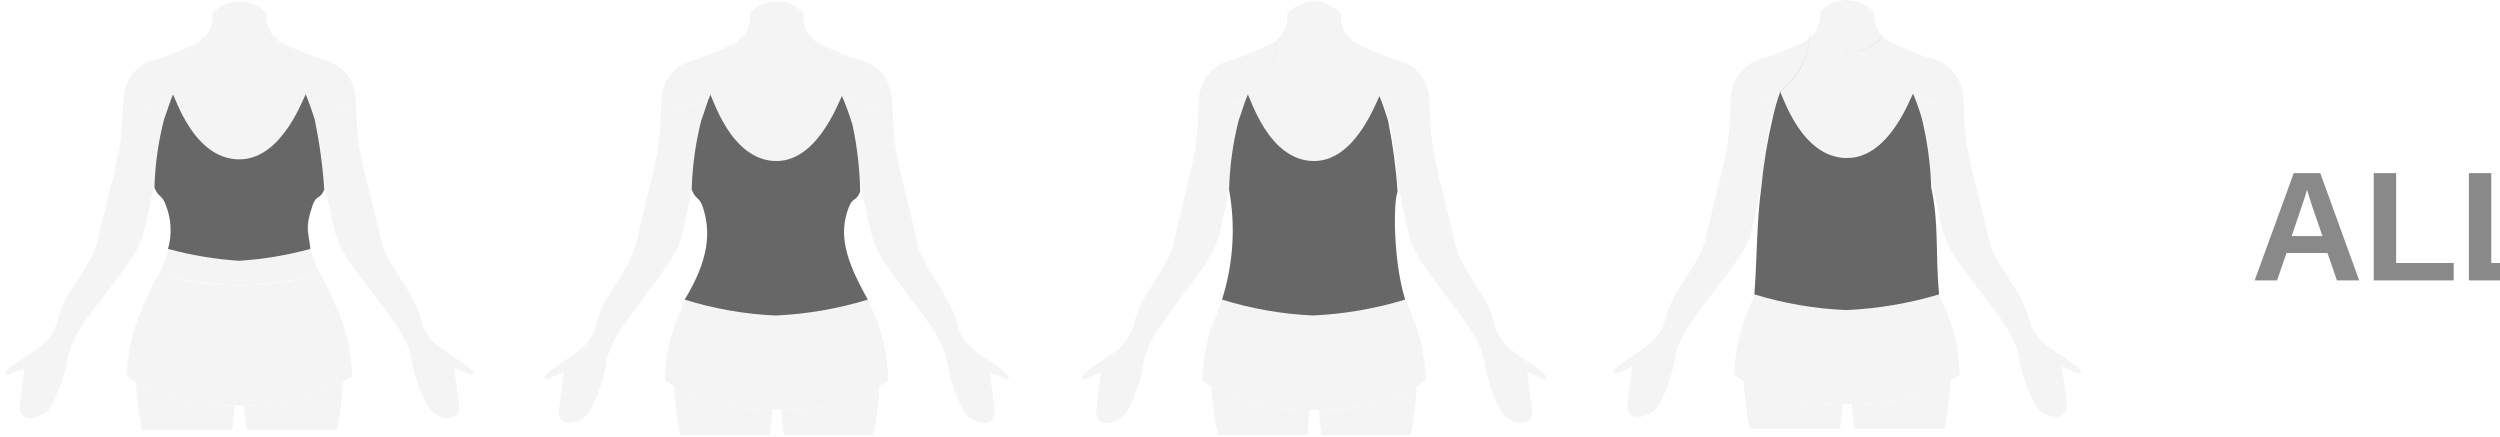
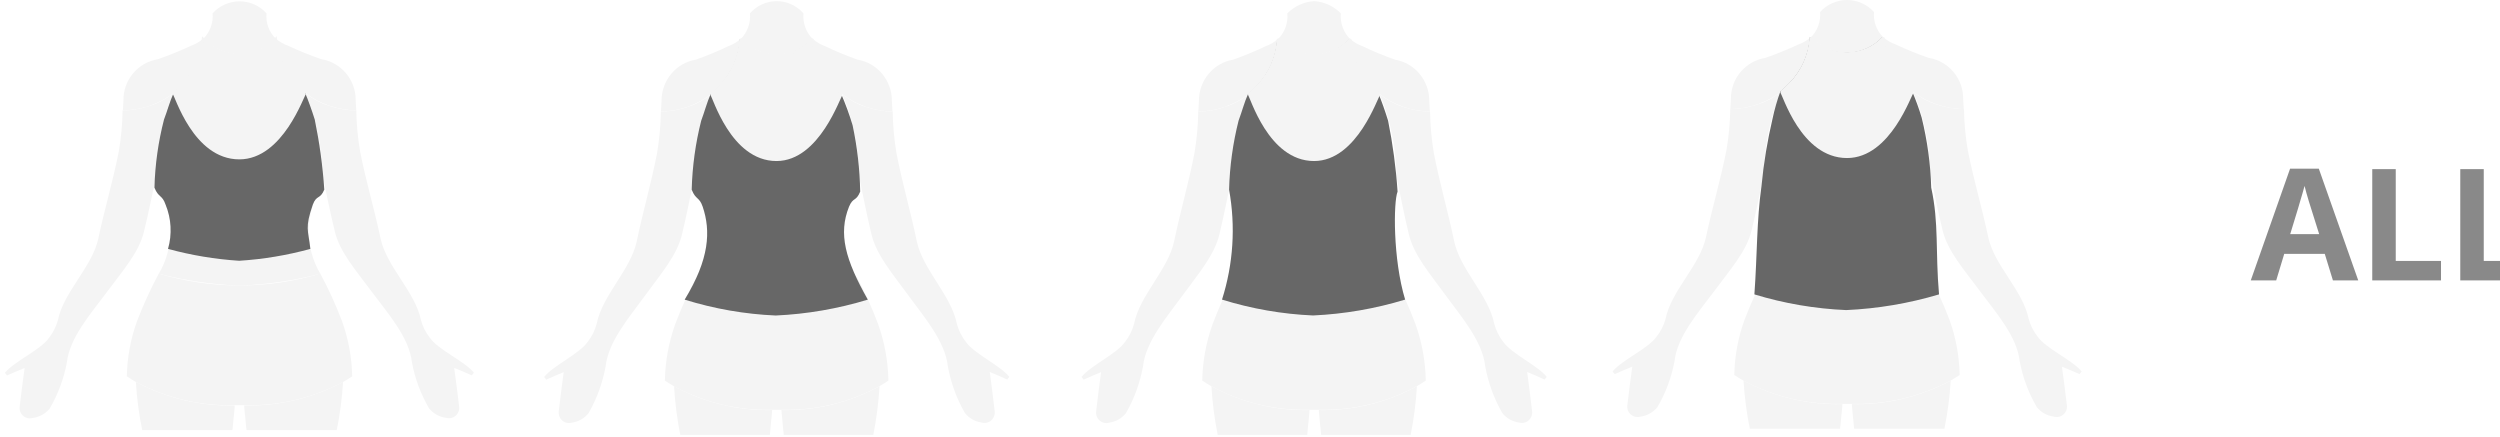
<svg xmlns="http://www.w3.org/2000/svg" width="321px" height="56px" viewBox="0 0 321 56" version="1.1">
  <defs />
  <g id="BodyParts-Thumbnail-Final" stroke="none" stroke-width="1" fill="none" fill-rule="evenodd">
    <g id="top_core_thumbnails">
-       <text id="ALL" fill-opacity="0.775" fill="#686868" font-family="CenturyGothic-Bold, Century Gothic, Arial" font-size="20" font-weight="bold">
+       <text id="ALL" fill-opacity="0.775" fill="#686868" font-family="Muli-Bold, Muli" font-size="20" font-weight="bold">
        <tspan x="289" y="36">ALL</tspan>
      </text>
      <g id="top_core_thumbnails_1" fill-rule="nonzero">
        <path d="M17.444,49.034 C17.57,51.113 17.841,53.182 18.256,55.224 L29.846,55.224 C29.919,54.309 30.043,53.382 30.116,52.479 C30.135,52.34 30.144,52.201 30.14,52.061 C25.718,52.165 21.344,51.122 17.444,49.034 Z" id="Path_477" fill="#F4F4F4" />
        <path d="M21.077,15.353 C21.385,14.189 21.796,13.054 22.305,11.963 C21.894,12.264 21.467,12.543 21.027,12.798 C21.002,12.823 20.978,12.823 20.953,12.847 L20.659,12.999 L20.507,13.073 C20.438,13.115 20.363,13.148 20.286,13.17 C20.215,13.193 20.149,13.226 20.089,13.268 C20.009,13.305 19.927,13.337 19.843,13.366 C19.77,13.39 19.72,13.414 19.647,13.439 C19.494,13.488 19.377,13.536 19.229,13.591 L19.204,13.591 C18.089,13.972 16.92,14.171 15.741,14.181 C15.714,15.952 15.55,17.717 15.25,19.462 C14.513,23.222 13.408,26.906 12.621,30.641 C11.834,34.276 8.174,37.47 7.436,41.105 C7.212,41.939 6.819,42.718 6.281,43.393 C5.2,44.941 1.835,46.389 0.631,47.864 C0.714,47.985 0.804,48.1 0.901,48.209 C1.664,47.864 2.426,47.545 3.161,47.251 C2.94,48.872 2.719,50.543 2.522,52.238 C2.472,52.68 2.647,53.119 2.988,53.405 C3.329,53.692 3.791,53.788 4.218,53.662 C5.066,53.55 5.839,53.12 6.381,52.459 C7.456,50.619 8.204,48.607 8.592,46.511 C8.937,43.367 11.663,40.271 13.579,37.692 C15.741,34.769 17.849,32.436 18.492,29.709 C19.082,27.325 19.549,24.919 20.064,22.511 L20.064,22.487 C20.111,20.076 20.451,17.681 21.077,15.353 Z" id="Path_478" fill="#F4F4F4" />
        <path d="M19.656,13.411 C19.729,13.387 19.779,13.362 19.852,13.338 C19.933,13.301 20.015,13.269 20.098,13.24 C20.168,13.218 20.234,13.185 20.295,13.143 C20.368,13.118 20.447,13.07 20.516,13.045 L20.668,12.972 L20.963,12.82 C20.987,12.795 21.011,12.795 21.036,12.771 C21.706,12.4 22.332,11.955 22.902,11.444 C23.004,11.367 23.095,11.276 23.172,11.174 L23.369,10.977 L23.467,10.88 C25.015,9.291 25.94,7.198 26.071,4.984 L26.096,4.96 C25.635,5.362 25.101,5.673 24.524,5.875 C23.145,6.52 21.735,7.094 20.298,7.595 C17.713,8.013 15.823,10.258 15.851,12.876 C15.826,13.318 15.802,13.736 15.778,14.178 C16.948,14.16 18.108,13.961 19.217,13.588 L19.241,13.588 C19.383,13.54 19.522,13.481 19.656,13.411 Z" id="Path_484" fill="#F4F4F4" />
        <path d="M44.05,49.034 C43.924,51.113 43.653,53.182 43.238,55.224 L31.648,55.224 C31.575,54.309 31.452,53.382 31.378,52.479 C31.359,52.34 31.351,52.201 31.354,52.061 C35.776,52.165 40.15,51.122 44.05,49.034 Z" id="Path_503" fill="#F4F4F4" />
        <path d="M43.902,41.197 C43.108,39.117 42.181,37.09 41.126,35.129 C34.362,37.161 27.15,37.161 20.386,35.129 C19.337,37.092 18.41,39.119 17.611,41.197 C16.779,43.482 16.331,45.89 16.284,48.322 C16.653,48.567 17.046,48.813 17.438,49.034 C21.342,51.113 25.717,52.145 30.139,52.03 L31.366,52.03 C35.787,52.145 40.163,51.113 44.066,49.034 C44.46,48.813 44.853,48.567 45.221,48.322 C45.175,45.89 44.729,43.483 43.902,41.197 Z" id="Path_504" fill="#F4F4F4" />
        <path d="M34.223,1.719 C33.34,0.734 32.081,0.171 30.758,0.171 C29.436,0.171 28.176,0.734 27.294,1.719 C27.409,2.934 26.966,4.135 26.091,4.986 L26.116,5.01 C27.368,6.218 29.021,6.923 30.759,6.993 C32.497,6.918 34.148,6.214 35.403,5.01 L35.427,4.986 C34.548,4.138 34.104,2.935 34.223,1.719 Z" id="Path_505" fill="#F4F4F4" />
        <path d="M40.413,15.353 C40.104,14.189 39.693,13.054 39.185,11.963 C39.596,12.264 40.022,12.543 40.463,12.798 C40.487,12.823 40.512,12.823 40.536,12.847 L40.83,12.999 L40.983,13.073 C41.052,13.115 41.126,13.148 41.204,13.17 C41.274,13.193 41.34,13.226 41.401,13.268 C41.481,13.305 41.563,13.337 41.646,13.366 C41.719,13.39 41.77,13.414 41.843,13.439 C41.995,13.488 42.113,13.536 42.261,13.591 L42.285,13.591 C43.401,13.972 44.57,14.171 45.748,14.181 C45.776,15.952 45.94,17.717 46.24,19.462 C46.976,23.222 48.082,26.906 48.869,30.641 C49.654,34.276 53.316,37.47 54.054,41.105 C54.276,41.933 54.665,42.706 55.197,43.377 C56.279,44.925 59.644,46.374 60.847,47.849 C60.765,47.97 60.675,48.085 60.578,48.193 C59.815,47.849 59.053,47.53 58.318,47.236 C58.539,48.857 58.76,50.528 58.956,52.222 C59.007,52.665 58.832,53.104 58.491,53.39 C58.15,53.677 57.688,53.773 57.261,53.647 C56.413,53.535 55.64,53.105 55.098,52.444 C54.023,50.604 53.274,48.592 52.887,46.496 C52.542,43.352 49.816,40.256 47.9,37.677 C45.738,34.754 43.63,32.42 42.987,29.694 C42.397,27.31 41.93,24.904 41.414,22.496 L41.414,22.471 C41.37,20.067 41.034,17.676 40.413,15.353 Z" id="Path_506" fill="#F4F4F4" />
        <path d="M41.864,13.411 C41.791,13.387 41.741,13.362 41.668,13.338 C41.587,13.301 41.506,13.269 41.422,13.24 C41.352,13.218 41.286,13.185 41.225,13.143 C41.152,13.118 41.073,13.07 41.004,13.045 L40.852,12.972 L40.557,12.82 C40.533,12.795 40.509,12.795 40.484,12.771 C39.814,12.4 39.188,11.955 38.618,11.444 C38.516,11.367 38.425,11.276 38.348,11.174 L38.151,10.977 L38.053,10.88 C36.505,9.291 35.58,7.198 35.449,4.984 L35.427,4.961 C35.888,5.364 36.422,5.674 37,5.876 C38.377,6.519 39.787,7.091 41.222,7.59 C43.807,8.008 45.697,10.253 45.669,12.871 C45.694,13.314 45.718,13.732 45.742,14.174 C44.573,14.155 43.413,13.956 42.303,13.584 L42.279,13.584 C42.135,13.541 41.996,13.483 41.864,13.411 Z" id="Path_512" fill="#F4F4F4" />
        <path d="M41.396,22.624 C41.396,22.648 41.421,22.427 41.421,22.451 C41.362,20.056 41.033,17.674 40.438,15.353 C40.107,14.196 39.697,13.063 39.211,11.963 C39.211,11.963 38.817,11.644 38.621,11.471 C38.519,11.394 38.428,11.303 38.351,11.202 L38.154,11.005 L38.056,10.907 C36.506,9.308 35.574,7.21 35.427,4.987 L35.403,5.012 C34.201,6.297 32.52,7.026 30.76,7.026 C29,7.026 27.319,6.297 26.117,5.012 L26.093,4.987 C25.952,7.211 25.02,9.312 23.464,10.907 L23.366,11.005 L23.169,11.202 L22.899,11.471 C22.703,11.644 22.506,11.816 22.309,11.963 C21.82,13.062 21.409,14.195 21.082,15.353 C20.463,17.669 20.133,20.054 20.099,22.451 C20.099,22.427 20.124,22.403 20.124,22.378 C20.664,23.705 20.86,24.983 21.303,26.259 C22.308,29.215 21.974,32.463 20.388,35.152 C23.78,36.028 27.257,36.539 30.758,36.677 C34.259,36.541 37.736,36.03 41.128,35.152 C39.541,32.463 39.207,29.215 40.213,26.259 C40.66,24.983 40.856,23.926 41.396,22.624 Z" id="Path_521" fill="#F4F4F4" />
        <path d="M41.64,24.344 C41.434,21.321 41.024,18.315 40.413,15.346 C40.043,14.168 39.552,12.792 39.185,11.956 C39.185,11.956 38.791,11.638 38.595,11.465 C38.493,11.388 38.402,11.297 38.325,11.195 L38.128,10.999 L38.03,10.901 C36.481,9.303 35.55,7.207 35.403,4.986 L35.378,5.01 C34.176,6.295 32.495,7.024 30.736,7.024 C28.976,7.024 27.295,6.295 26.093,5.01 L26.068,4.986 C25.928,7.21 24.995,9.31 23.439,10.906 L23.342,11.003 L23.145,11.2 L22.875,11.47 C22.678,11.642 22.482,11.815 22.285,11.961 C21.794,13.042 21.499,14.197 21.057,15.351 C20.321,18.211 19.909,21.145 19.83,24.097 C20.369,25.424 20.812,24.981 21.254,26.259 C22.004,28.068 22.116,30.078 21.573,31.958 C24.56,32.774 27.622,33.285 30.712,33.483 C33.802,33.288 36.864,32.777 39.85,31.958 C39.58,29.477 39.113,29.329 40.169,26.259 C40.66,24.983 41.102,25.646 41.64,24.344 Z" id="Path_522" fill="#676767" />
        <path d="M39.186,11.963 C38.99,11.81 38.793,11.644 38.596,11.471 C38.494,11.394 38.404,11.303 38.326,11.202 L38.13,11.005 L38.032,10.907 C36.48,9.308 35.547,7.209 35.4,4.986 L35.375,5.01 C34.173,6.295 32.492,7.024 30.733,7.024 C28.973,7.024 27.292,6.295 26.09,5.01 L26.065,4.986 C25.925,7.21 24.992,9.31 23.436,10.906 L23.339,11.003 L23.142,11.2 L22.872,11.47 C22.675,11.642 22.479,11.815 22.282,11.961 C22.601,12.207 24.911,20.313 30.732,20.313 C36.234,20.313 38.888,12.182 39.182,11.961 L39.186,11.963 Z" id="Path_688" stroke="#F4F4F4" stroke-width="0.3" fill="#F4F4F4" />
      </g>
      <g id="top_core_thumbnails_2" transform="translate(69, 0)" fill-rule="nonzero">
        <path d="M17.546,49.584 C17.67,51.688 17.939,53.781 18.351,55.847 L29.847,55.847 C29.919,54.921 30.042,53.983 30.114,53.07 C30.134,52.93 30.142,52.788 30.139,52.647 C25.752,52.752 21.414,51.697 17.546,49.584 Z" id="Path_533" fill="#F4F4F4" />
        <path d="M21.148,15.508 C21.454,14.33 21.861,13.182 22.365,12.078 C21.958,12.382 21.535,12.665 21.098,12.923 C21.074,12.948 21.049,12.948 21.025,12.973 L20.733,13.127 L20.582,13.201 C20.514,13.244 20.44,13.277 20.363,13.3 C20.293,13.322 20.227,13.356 20.168,13.398 C20.088,13.436 20.007,13.469 19.924,13.497 C19.851,13.522 19.801,13.547 19.729,13.571 C19.578,13.621 19.461,13.67 19.314,13.726 L19.29,13.726 C18.184,14.111 17.024,14.312 15.855,14.323 C15.828,16.114 15.665,17.9 15.368,19.666 C14.637,23.469 13.541,27.197 12.76,30.975 C11.98,34.654 8.35,37.884 7.617,41.563 C7.396,42.406 7.006,43.194 6.472,43.877 C5.4,45.443 2.062,46.909 0.868,48.401 C0.95,48.523 1.039,48.64 1.136,48.75 C1.892,48.401 2.649,48.078 3.378,47.781 C3.158,49.421 2.939,51.112 2.744,52.826 C2.694,53.274 2.867,53.717 3.206,54.007 C3.544,54.297 4.002,54.395 4.426,54.267 C5.266,54.154 6.033,53.718 6.571,53.05 C7.638,51.188 8.38,49.152 8.764,47.032 C9.104,43.851 11.81,40.719 13.71,38.11 C15.855,35.152 17.946,32.791 18.584,30.033 C19.169,27.621 19.632,25.186 20.143,22.75 L20.143,22.725 C20.189,20.287 20.526,17.863 21.148,15.508 Z" id="Path_534" fill="#F4F4F4" />
        <path d="M19.714,13.543 C19.786,13.519 19.836,13.494 19.909,13.469 C19.988,13.432 20.07,13.399 20.152,13.371 C20.222,13.348 20.288,13.315 20.348,13.272 C20.42,13.247 20.499,13.198 20.567,13.173 L20.718,13.099 L21.01,12.945 C21.034,12.92 21.058,12.92 21.083,12.895 C21.747,12.52 22.368,12.07 22.934,11.553 C23.035,11.475 23.125,11.383 23.202,11.28 L23.397,11.081 L23.494,10.982 C25.03,9.375 25.947,7.258 26.077,5.017 L26.101,4.993 C25.644,5.4 25.115,5.714 24.542,5.918 C23.175,6.571 21.776,7.152 20.351,7.659 C17.787,8.082 15.912,10.353 15.94,13.002 C15.916,13.449 15.891,13.872 15.867,14.32 C17.028,14.301 18.178,14.1 19.278,13.722 L19.302,13.722 C19.445,13.678 19.583,13.618 19.714,13.543 Z" id="Path_539" fill="#F4F4F4" />
        <path d="M43.934,49.584 C43.809,51.688 43.54,53.781 43.129,55.847 L31.633,55.847 C31.56,54.921 31.438,53.983 31.365,53.07 C31.346,52.93 31.338,52.788 31.341,52.647 C35.727,52.752 40.066,51.697 43.934,49.584 Z" id="Path_558" fill="#F4F4F4" />
        <path d="M43.764,41.655 C42.977,39.551 42.057,37.5 41.011,35.516 C34.302,37.572 27.149,37.572 20.44,35.516 C19.399,37.503 18.48,39.553 17.687,41.655 C16.862,43.968 16.417,46.403 16.371,48.864 C16.737,49.112 17.127,49.361 17.516,49.584 C21.388,51.687 25.728,52.732 30.113,52.616 L31.331,52.616 C35.716,52.732 40.056,51.687 43.927,49.584 C44.318,49.361 44.706,49.112 45.073,48.864 C45.027,46.404 44.585,43.969 43.764,41.655 Z" id="Path_559" fill="#F4F4F4" />
        <path d="M34.164,1.714 C33.289,0.717 32.039,0.148 30.728,0.148 C29.416,0.148 28.167,0.717 27.292,1.714 C27.406,2.943 26.967,4.159 26.098,5.019 L26.123,5.044 C27.365,6.265 29.004,6.979 30.729,7.049 C32.452,6.974 34.089,6.261 35.334,5.044 L35.359,5.019 C34.496,4.155 34.057,2.942 34.164,1.714 Z" id="Path_560" fill="#F4F4F4" />
        <path d="M40.327,15.508 C40.022,14.33 39.614,13.182 39.11,12.078 C39.517,12.382 39.94,12.665 40.377,12.923 C40.402,12.948 40.426,12.948 40.45,12.973 L40.742,13.127 L40.893,13.201 C40.961,13.244 41.035,13.277 41.113,13.3 C41.182,13.322 41.248,13.356 41.308,13.398 C41.387,13.436 41.468,13.469 41.551,13.497 C41.624,13.522 41.674,13.547 41.746,13.571 C41.898,13.621 42.014,13.67 42.161,13.726 L42.185,13.726 C43.291,14.111 44.451,14.312 45.62,14.323 C45.647,16.114 45.81,17.9 46.107,19.666 C46.838,23.469 47.934,27.197 48.715,30.975 C49.495,34.654 53.126,37.884 53.858,41.563 C54.078,42.4 54.464,43.182 54.992,43.862 C56.065,45.428 59.403,46.893 60.596,48.385 C60.515,48.508 60.425,48.624 60.329,48.734 C59.572,48.385 58.816,48.063 58.087,47.765 C58.306,49.405 58.526,51.096 58.721,52.81 C58.771,53.258 58.597,53.702 58.259,53.992 C57.921,54.282 57.462,54.379 57.039,54.252 C56.198,54.138 55.431,53.703 54.894,53.034 C53.827,51.173 53.085,49.137 52.701,47.017 C52.359,43.835 49.654,40.703 47.754,38.094 C45.609,35.136 43.519,32.776 42.881,30.017 C42.295,27.606 41.833,25.171 41.321,22.735 L41.321,22.71 C41.278,20.277 40.944,17.858 40.327,15.508 Z" id="Path_561" fill="#F4F4F4" />
        <path d="M41.742,13.543 C41.669,13.519 41.619,13.494 41.547,13.469 C41.467,13.432 41.386,13.399 41.303,13.371 C41.234,13.348 41.168,13.315 41.108,13.272 C41.035,13.247 40.957,13.198 40.889,13.173 L40.737,13.099 L40.445,12.945 C40.421,12.92 40.397,12.92 40.373,12.895 C39.708,12.52 39.087,12.07 38.521,11.553 C38.42,11.475 38.33,11.383 38.254,11.28 L38.059,11.081 L37.962,10.982 C36.426,9.375 35.509,7.258 35.378,5.017 L35.357,4.994 C35.814,5.402 36.344,5.716 36.917,5.92 C38.284,6.572 39.683,7.153 41.108,7.66 C43.672,8.083 45.547,10.355 45.519,13.003 C45.543,13.451 45.567,13.874 45.591,14.321 C44.431,14.303 43.28,14.101 42.18,13.724 L42.156,13.724 C42.034,13.668 41.887,13.619 41.742,13.543 Z" id="Path_566" fill="#F4F4F4" />
        <path d="M41.448,24.605 C41.397,21.737 41.071,18.882 40.474,16.08 C40.065,14.718 39.577,13.381 39.013,12.078 L39.11,12.078 C39.11,12.078 38.623,11.755 38.428,11.581 C38.327,11.503 38.237,11.411 38.16,11.308 L37.965,11.109 L37.868,11.01 C36.33,9.392 35.406,7.269 35.26,5.02 L35.236,5.045 C34.044,6.345 32.376,7.083 30.631,7.083 C28.886,7.083 27.218,6.345 26.026,5.045 L26.002,5.02 C25.862,7.271 24.937,9.396 23.394,11.01 L23.297,11.109 L23.102,11.308 L22.834,11.581 C22.639,11.755 22.444,11.93 22.249,12.078 C21.762,13.172 21.47,14.34 21.031,15.508 C20.301,18.401 19.892,21.369 19.814,24.356 C20.349,25.698 20.788,25.251 21.226,26.544 C22.275,29.651 22.104,33.254 18.912,38.474 C22.71,39.655 26.64,40.34 30.607,40.512 C34.614,40.328 38.583,39.644 42.425,38.474 C39.526,33.328 38.624,30.023 40.013,26.544 C40.541,25.276 40.913,25.922 41.448,24.605 Z" id="Path_576" fill="#676767" />
        <path d="M39.086,12.078 C38.891,11.923 38.695,11.755 38.5,11.581 C38.399,11.503 38.309,11.411 38.233,11.308 L38.037,11.109 L37.941,11.01 C36.401,9.392 35.476,7.269 35.33,5.019 L35.306,5.044 C34.113,6.344 32.446,7.082 30.701,7.082 C28.955,7.082 27.288,6.344 26.095,5.044 L26.071,5.019 C25.932,7.269 25.007,9.394 23.463,11.008 L23.367,11.107 L23.172,11.306 L22.904,11.579 C22.709,11.754 22.514,11.928 22.318,12.076 C22.635,12.325 24.926,20.527 30.7,20.527 C36.133,20.527 38.765,12.3 39.081,12.076 L39.086,12.078 Z" id="Path_689" stroke="#F4F4F4" stroke-width="0.3" fill="#F4F4F4" stroke-linejoin="bevel" />
      </g>
      <g id="top_core_thumbnails_3" transform="translate(138, 0)" fill-rule="nonzero">
        <path d="M17.546,49.584 C17.67,51.688 17.939,53.781 18.351,55.847 L29.847,55.847 C29.919,54.921 30.042,53.983 30.114,53.07 C30.134,52.93 30.142,52.788 30.139,52.647 C25.752,52.752 21.414,51.697 17.546,49.584 Z" id="Path_588" fill="#F4F4F4" />
        <path d="M21.148,15.508 C21.454,14.33 21.861,13.182 22.365,12.078 C21.958,12.382 21.535,12.665 21.098,12.923 C21.074,12.948 21.049,12.948 21.025,12.973 L20.733,13.127 L20.582,13.201 C20.514,13.244 20.44,13.277 20.363,13.3 C20.293,13.322 20.227,13.356 20.168,13.398 C20.088,13.436 20.007,13.469 19.924,13.497 C19.851,13.522 19.801,13.547 19.729,13.571 C19.578,13.621 19.461,13.67 19.314,13.726 L19.29,13.726 C18.184,14.111 17.024,14.312 15.855,14.323 C15.828,16.114 15.665,17.9 15.368,19.666 C14.637,23.469 13.541,27.197 12.76,30.975 C11.981,34.654 8.35,37.884 7.617,41.563 C7.396,42.406 7.006,43.194 6.472,43.877 C5.4,45.443 2.062,46.909 0.868,48.401 C0.95,48.523 1.039,48.639 1.136,48.75 C1.892,48.401 2.649,48.078 3.378,47.781 C3.158,49.421 2.939,51.112 2.744,52.826 C2.694,53.274 2.867,53.717 3.206,54.007 C3.544,54.297 4.002,54.395 4.426,54.267 C5.266,54.153 6.033,53.718 6.571,53.05 C7.638,51.188 8.38,49.152 8.764,47.032 C9.106,43.851 11.81,40.719 13.71,38.11 C15.855,35.152 17.946,32.791 18.584,30.033 C19.169,27.621 19.632,25.186 20.143,22.75 L20.143,22.725 C20.189,20.287 20.526,17.863 21.148,15.508 Z" id="Path_589" fill="#F4F4F4" />
        <path d="M19.714,13.543 C19.786,13.519 19.836,13.494 19.909,13.469 C19.988,13.432 20.07,13.399 20.152,13.371 C20.222,13.348 20.288,13.315 20.348,13.272 C20.42,13.247 20.499,13.198 20.567,13.173 L20.718,13.099 L21.01,12.945 C21.034,12.92 21.058,12.92 21.083,12.895 C21.747,12.52 22.368,12.07 22.934,11.553 C23.035,11.475 23.125,11.383 23.202,11.28 L23.397,11.081 L23.494,10.982 C25.03,9.375 25.947,7.258 26.077,5.017 L26.101,4.993 C25.644,5.4 25.115,5.714 24.542,5.918 C23.175,6.571 21.776,7.152 20.351,7.659 C17.787,8.082 15.912,10.353 15.94,13.002 C15.916,13.449 15.891,13.872 15.867,14.32 C17.028,14.301 18.178,14.1 19.278,13.722 L19.302,13.722 C19.445,13.678 19.583,13.618 19.714,13.543 Z" id="Path_594" fill="#F4F4F4" />
        <path d="M43.934,49.584 C43.809,51.688 43.54,53.781 43.129,55.847 L31.633,55.847 C31.56,54.921 31.438,53.983 31.365,53.07 C31.346,52.93 31.338,52.788 31.341,52.647 C35.727,52.752 40.066,51.697 43.934,49.584 Z" id="Path_613" fill="#F4F4F4" />
        <path d="M43.763,41.655 C42.975,39.551 42.056,37.5 41.01,35.516 C34.301,37.572 27.147,37.572 20.438,35.516 C19.398,37.503 18.478,39.553 17.685,41.655 C16.86,43.968 16.416,46.403 16.369,48.864 C16.735,49.112 17.126,49.361 17.514,49.584 C21.386,51.687 25.726,52.732 30.111,52.616 L31.329,52.616 C35.714,52.732 40.054,51.687 43.926,49.584 C44.316,49.361 44.706,49.112 45.071,48.864 C45.025,46.404 44.583,43.969 43.763,41.655 Z" id="Path_614" fill="#F4F4F4" />
        <path d="M34.164,1.714 C33.245,0.781 32.023,0.223 30.729,0.148 C29.435,0.229 28.215,0.785 27.293,1.714 C27.407,2.943 26.968,4.159 26.1,5.019 L26.124,5.044 C27.366,6.265 29.006,6.979 30.73,7.049 C32.453,6.974 34.091,6.261 35.336,5.044 L35.36,5.019 C34.497,4.155 34.058,2.943 34.164,1.714 Z" id="Path_615" fill="#F4F4F4" />
        <path d="M40.327,15.508 C40.022,14.33 39.614,13.182 39.11,12.078 C39.517,12.382 39.94,12.665 40.377,12.923 C40.402,12.948 40.426,12.948 40.45,12.973 L40.742,13.127 L40.893,13.201 C40.961,13.244 41.035,13.277 41.113,13.3 C41.182,13.322 41.248,13.356 41.308,13.398 C41.387,13.436 41.468,13.469 41.551,13.497 C41.624,13.522 41.674,13.547 41.746,13.571 C41.898,13.621 42.014,13.67 42.161,13.726 L42.185,13.726 C43.291,14.111 44.451,14.312 45.62,14.323 C45.647,16.114 45.81,17.9 46.107,19.666 C46.838,23.469 47.934,27.197 48.715,30.975 C49.495,34.654 53.126,37.884 53.858,41.563 C54.078,42.4 54.464,43.182 54.992,43.862 C56.065,45.428 59.403,46.893 60.596,48.385 C60.515,48.508 60.425,48.624 60.329,48.734 C59.572,48.385 58.816,48.063 58.087,47.765 C58.306,49.405 58.526,51.096 58.721,52.81 C58.771,53.258 58.597,53.702 58.259,53.992 C57.921,54.282 57.462,54.379 57.039,54.252 C56.198,54.138 55.431,53.703 54.894,53.034 C53.827,51.173 53.085,49.137 52.701,47.017 C52.359,43.835 49.654,40.703 47.754,38.094 C45.609,35.136 43.519,32.776 42.881,30.017 C42.295,27.606 41.833,25.171 41.321,22.735 L41.321,22.71 C41.278,20.277 40.944,17.858 40.327,15.508 Z" id="Path_616" fill="#F4F4F4" />
        <path d="M41.742,13.543 C41.669,13.519 41.619,13.494 41.547,13.469 C41.467,13.432 41.386,13.399 41.303,13.371 C41.234,13.348 41.168,13.315 41.108,13.272 C41.035,13.247 40.957,13.198 40.889,13.173 L40.737,13.099 L40.445,12.945 C40.421,12.92 40.397,12.92 40.373,12.895 C39.708,12.52 39.087,12.07 38.521,11.553 C38.42,11.475 38.33,11.383 38.254,11.28 L38.059,11.081 L37.962,10.982 C36.426,9.375 35.509,7.258 35.378,5.017 L35.357,4.994 C35.814,5.402 36.344,5.716 36.917,5.92 C38.284,6.572 39.683,7.153 41.108,7.66 C43.672,8.083 45.547,10.355 45.519,13.003 C45.543,13.451 45.567,13.874 45.591,14.321 C44.431,14.303 43.28,14.101 42.18,13.724 L42.156,13.724 C42.034,13.668 41.887,13.619 41.742,13.543 Z" id="Path_621" fill="#F4F4F4" />
        <path d="M41.448,24.605 C41.244,21.546 40.837,18.504 40.231,15.501 C39.865,14.309 39.378,12.917 39.013,12.072 C39.013,12.072 38.623,11.749 38.428,11.575 C38.327,11.496 38.237,11.405 38.16,11.302 L37.965,11.103 L37.868,11.004 C36.33,9.386 35.406,7.263 35.26,5.014 L35.236,5.039 C34.044,6.339 32.376,7.077 30.631,7.077 C28.886,7.077 27.218,6.339 26.026,5.039 L26.002,5.014 C25.862,7.265 24.937,9.39 23.394,11.004 L23.297,11.103 L23.102,11.302 L22.834,11.575 C22.639,11.749 22.444,11.923 22.249,12.072 C21.762,13.165 21.468,14.333 21.031,15.501 C20.301,18.395 19.892,21.363 19.814,24.35 C20.669,29.059 20.357,33.912 18.906,38.468 C22.704,39.649 26.634,40.334 30.601,40.506 C34.608,40.322 38.577,39.638 42.419,38.468 C40.843,33.279 40.913,25.922 41.448,24.605 Z" id="Path_631" fill="#676767" />
        <path d="M39.11,12.078 C38.915,11.923 38.72,11.755 38.524,11.581 C38.423,11.503 38.333,11.411 38.257,11.308 L38.062,11.109 L37.965,11.01 C36.425,9.392 35.5,7.269 35.354,5.019 L35.33,5.044 C34.137,6.344 32.47,7.082 30.725,7.082 C28.979,7.082 27.312,6.344 26.12,5.044 L26.095,5.019 C25.956,7.269 25.031,9.394 23.488,11.008 L23.391,11.107 L23.196,11.306 L22.928,11.579 C22.733,11.754 22.538,11.928 22.343,12.076 C22.659,12.325 24.95,20.527 30.724,20.527 C36.181,20.527 38.789,12.3 39.105,12.076 L39.11,12.078 Z" id="Path_690" stroke="#F4F4F4" stroke-width="0.3" fill="#F4F4F4" stroke-linejoin="bevel" />
      </g>
      <g id="top_core_thumbnails_4" transform="translate(207, 0)" fill-rule="nonzero">
        <path d="M16.868,48.863 C16.993,50.942 17.264,53.011 17.679,55.053 L29.269,55.053 C29.343,54.138 29.466,53.21 29.539,52.307 C29.559,52.169 29.567,52.029 29.564,51.89 C25.141,51.994 20.768,50.951 16.868,48.863 Z" id="Path_643" fill="#F4F4F4" />
        <path d="M20.501,15.181 C20.809,14.017 21.22,12.883 21.728,11.791 C21.317,12.093 20.891,12.371 20.45,12.627 C20.426,12.651 20.401,12.651 20.377,12.676 L20.083,12.828 L19.93,12.902 C19.861,12.944 19.787,12.977 19.709,12.999 C19.639,13.022 19.573,13.054 19.512,13.097 C19.432,13.133 19.35,13.166 19.267,13.194 C19.194,13.219 19.143,13.243 19.07,13.268 C18.918,13.316 18.8,13.365 18.652,13.42 L18.628,13.42 C17.512,13.801 16.343,14 15.165,14.01 C15.137,15.781 14.973,17.546 14.674,19.291 C13.937,23.05 12.831,26.735 12.044,30.47 C11.258,34.105 7.598,37.298 6.859,40.934 C6.636,41.768 6.243,42.546 5.705,43.222 C4.624,44.769 1.258,46.218 0.055,47.693 C0.137,47.814 0.227,47.929 0.325,48.038 C1.087,47.693 1.85,47.374 2.585,47.08 C2.364,48.701 2.143,50.372 1.946,52.067 C1.895,52.509 2.07,52.948 2.411,53.234 C2.752,53.521 3.214,53.617 3.642,53.491 C4.489,53.379 5.262,52.949 5.804,52.288 C6.88,50.448 7.628,48.436 8.015,46.34 C8.359,43.196 11.087,40.1 13.002,37.521 C15.165,34.598 17.272,32.264 17.916,29.538 C18.506,27.154 18.973,24.748 19.488,22.34 L19.488,22.315 C19.534,19.905 19.874,17.509 20.501,15.181 Z" id="Path_644" fill="#F4F4F4" />
        <path d="M19.055,13.24 C19.128,13.216 19.178,13.191 19.252,13.167 C19.332,13.13 19.414,13.098 19.497,13.069 C19.567,13.047 19.634,13.014 19.694,12.972 C19.767,12.947 19.846,12.898 19.915,12.874 L20.067,12.801 L20.362,12.648 C20.386,12.624 20.411,12.624 20.435,12.6 C21.105,12.228 21.731,11.783 22.302,11.273 C22.403,11.195 22.494,11.105 22.572,11.003 L22.768,10.806 L22.866,10.709 C24.414,9.12 25.339,7.027 25.471,4.813 L25.495,4.788 C25.034,5.191 24.5,5.502 23.923,5.704 C22.544,6.348 21.134,6.922 19.697,7.424 C17.112,7.842 15.222,10.087 15.25,12.705 C15.226,13.147 15.201,13.565 15.177,14.007 C16.347,13.989 17.507,13.79 18.616,13.417 L18.64,13.417 C18.784,13.373 18.923,13.313 19.055,13.24 Z" id="Path_649" fill="#F4F4F4" />
        <path d="M43.473,48.863 C43.348,50.942 43.077,53.011 42.662,55.053 L31.072,55.053 C30.999,54.138 30.875,53.21 30.802,52.307 C30.782,52.169 30.774,52.029 30.778,51.89 C35.2,51.994 39.574,50.951 43.473,48.863 Z" id="Path_668" fill="#F4F4F4" />
        <path d="M43.301,41.026 C42.507,38.945 41.58,36.918 40.525,34.958 C33.761,36.99 26.549,36.99 19.785,34.958 C18.736,36.921 17.809,38.948 17.01,41.026 C16.178,43.311 15.73,45.719 15.683,48.15 C16.052,48.396 16.446,48.641 16.838,48.863 C20.741,50.941 25.117,51.974 29.538,51.859 L30.767,51.859 C35.188,51.974 39.563,50.941 43.467,48.863 C43.861,48.641 44.254,48.396 44.621,48.15 C44.575,45.719 44.129,43.312 43.301,41.026 Z" id="Path_669" fill="#F4F4F4" />
        <path d="M33.623,1.548 C32.741,0.563 31.481,-0 30.159,-0 C28.837,-0 27.577,0.563 26.695,1.548 C26.81,2.763 26.367,3.964 25.492,4.814 L25.516,4.839 C26.769,6.047 28.421,6.752 30.16,6.821 C31.897,6.747 33.548,6.042 34.804,4.839 L34.828,4.814 C33.958,3.96 33.516,2.762 33.623,1.548 Z" id="Path_670" fill="#F4F4F4" />
        <path d="M39.838,15.181 C39.529,14.017 39.118,12.883 38.61,11.791 C39.021,12.093 39.447,12.371 39.888,12.627 C39.912,12.651 39.937,12.651 39.961,12.676 L40.255,12.828 L40.408,12.902 C40.477,12.944 40.551,12.977 40.629,12.999 C40.699,13.022 40.765,13.054 40.826,13.097 C40.906,13.133 40.988,13.166 41.071,13.194 C41.145,13.219 41.195,13.243 41.268,13.268 C41.421,13.316 41.538,13.365 41.686,13.42 L41.71,13.42 C42.826,13.801 43.995,14 45.174,14.01 C45.201,15.781 45.365,17.546 45.665,19.291 C46.401,23.05 47.507,26.735 48.294,30.47 C49.079,34.105 52.741,37.298 53.479,40.934 C53.702,41.768 54.095,42.546 54.633,43.222 C55.714,44.769 59.08,46.218 60.283,47.693 C60.201,47.814 60.111,47.929 60.013,48.038 C59.251,47.693 58.488,47.374 57.753,47.08 C57.974,48.701 58.196,50.372 58.392,52.067 C58.443,52.509 58.268,52.948 57.927,53.234 C57.586,53.521 57.124,53.617 56.696,53.491 C55.849,53.379 55.076,52.949 54.534,52.288 C53.458,50.448 52.71,48.436 52.323,46.34 C51.98,43.196 49.251,40.1 47.336,37.521 C45.174,34.598 43.066,32.264 42.422,29.538 C41.832,27.154 41.366,24.748 40.85,22.34 L40.85,22.315 C40.804,19.905 40.464,17.509 39.838,15.181 Z" id="Path_671" fill="#F4F4F4" />
        <path d="M41.263,13.24 C41.19,13.216 41.14,13.191 41.067,13.167 C40.987,13.13 40.905,13.098 40.821,13.069 C40.751,13.047 40.685,13.014 40.624,12.972 C40.551,12.947 40.472,12.898 40.403,12.874 L40.251,12.801 L39.957,12.648 C39.932,12.624 39.908,12.624 39.883,12.6 C39.213,12.228 38.587,11.783 38.017,11.273 C37.915,11.195 37.824,11.105 37.747,11.003 L37.55,10.806 L37.452,10.709 C35.904,9.12 34.979,7.027 34.848,4.813 L34.826,4.79 C35.287,5.193 35.821,5.503 36.399,5.705 C37.777,6.35 39.188,6.924 40.624,7.425 C43.209,7.843 45.1,10.088 45.071,12.706 C45.096,13.149 45.12,13.566 45.145,14.009 C43.975,13.99 42.815,13.791 41.706,13.418 L41.681,13.418 C41.558,13.364 41.41,13.315 41.263,13.24 Z" id="Path_676" fill="#F4F4F4" />
        <path d="M40.969,24.1 C40.88,21.065 40.468,18.049 39.742,15.102 C39.398,13.949 38.988,12.817 38.512,11.712 C38.512,11.712 38.119,11.393 37.922,11.221 C37.82,11.144 37.73,11.053 37.652,10.951 L37.456,10.754 L37.358,10.657 C35.807,9.058 34.875,6.959 34.729,4.737 L34.704,4.761 C33.502,6.046 31.821,6.775 30.062,6.775 C28.302,6.775 26.621,6.046 25.419,4.761 L25.394,4.737 C25.254,6.961 24.321,9.061 22.765,10.657 L22.668,10.754 L22.471,10.951 L22.201,11.221 C22.004,11.393 21.808,11.566 21.611,11.712 C21.193,12.849 20.856,14.015 20.604,15.2 C19.934,18.046 19.458,20.935 19.18,23.846 C18.541,28.44 18.64,32.568 18.265,37.8 C22.094,38.968 26.056,39.645 30.056,39.815 C34.095,39.633 38.097,38.957 41.971,37.8 C41.485,32.231 41.976,28.693 40.969,24.1 Z" id="Path_686" fill="#676767" />
        <path d="M38.61,11.791 C38.413,11.639 38.217,11.473 38.02,11.3 C37.918,11.223 37.827,11.132 37.75,11.03 L37.553,10.834 L37.456,10.736 C35.903,9.137 34.97,7.038 34.823,4.814 L34.799,4.839 C33.597,6.124 31.916,6.853 30.156,6.853 C28.396,6.853 26.715,6.124 25.513,4.839 L25.489,4.814 C25.349,7.039 24.416,9.139 22.86,10.734 L22.762,10.832 L22.565,11.029 L22.296,11.299 C22.099,11.471 21.902,11.643 21.705,11.79 C22.024,12.035 24.334,20.142 30.157,20.142 C35.659,20.142 38.288,12.011 38.607,11.79 L38.61,11.791 Z" id="Path_691" stroke="#F4F4F4" stroke-width="0.3" fill="#F4F4F4" stroke-linejoin="bevel" />
      </g>
    </g>
  </g>
</svg>
